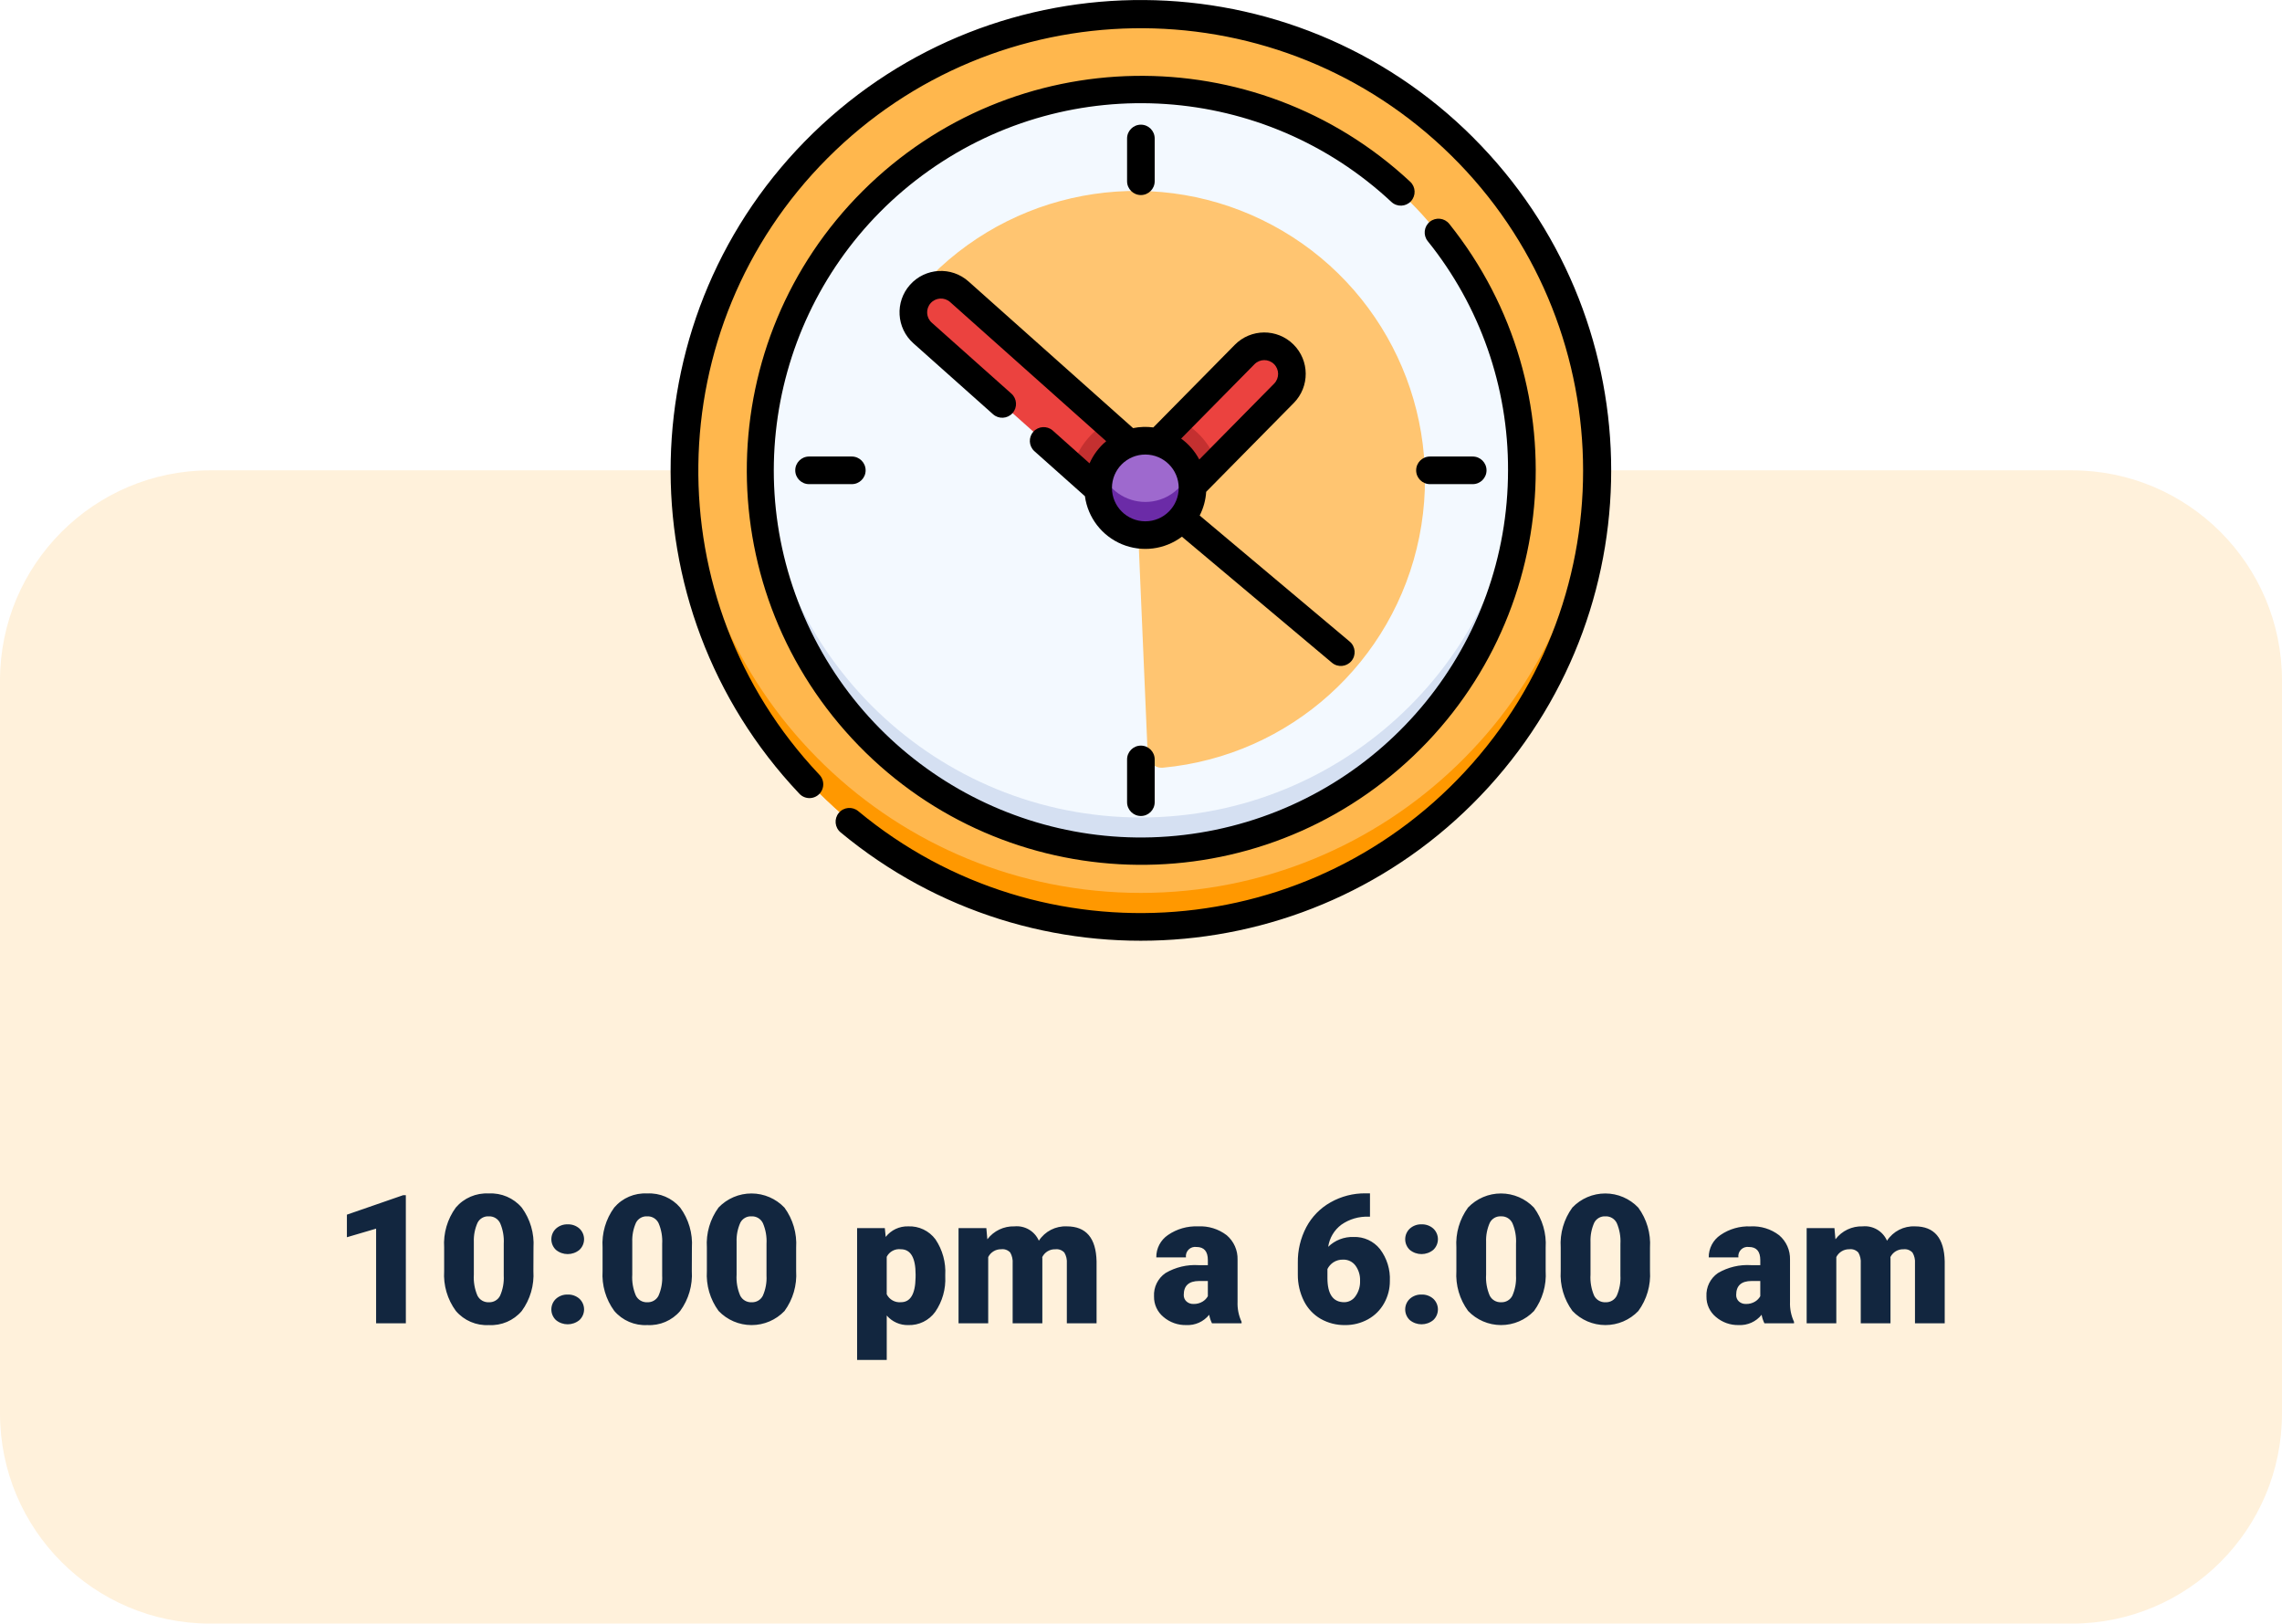
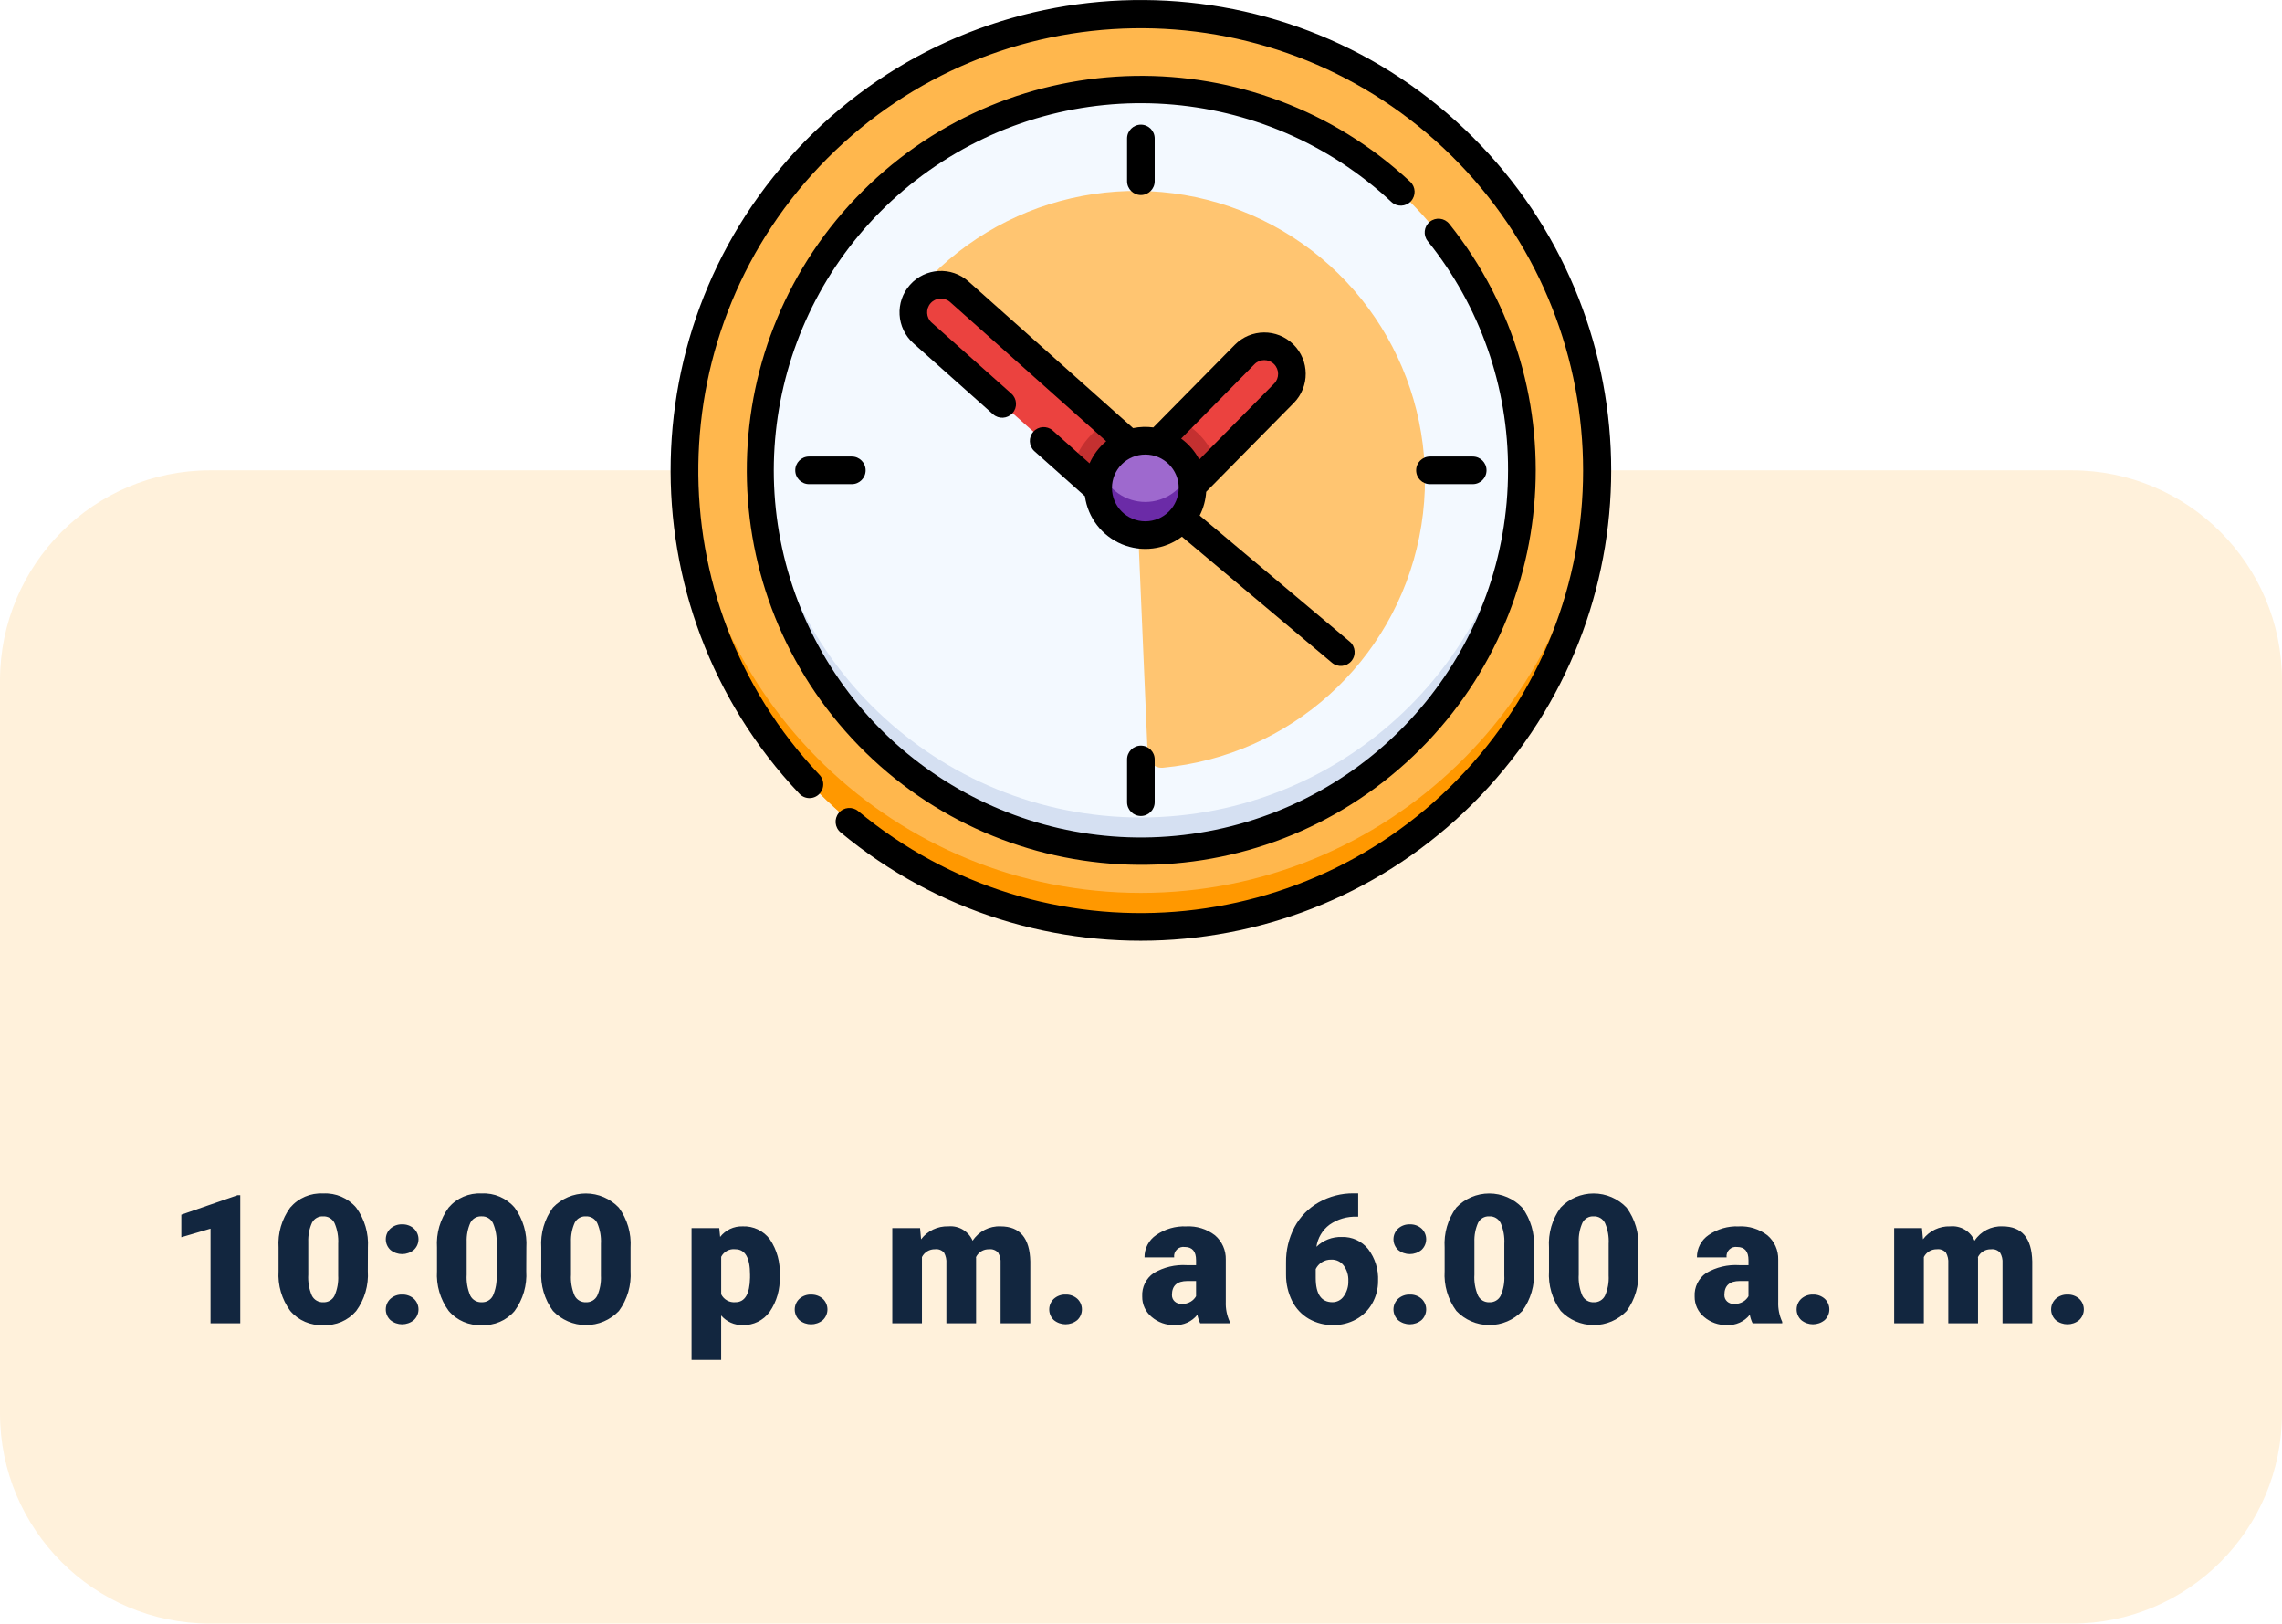
<svg xmlns="http://www.w3.org/2000/svg" width="228" height="162.205" viewBox="0 0 228 162.205">
-   <g transform="translate(-992 -501.795)">
-     <rect width="228" height="115.217" rx="21" transform="translate(992 548.783)" fill="#fff1db" />
-     <g transform="translate(1018 615)">
-       <path d="M14.549,19H11.578V9.543L8.66,10.4V8.146L14.276,6.2h.272Zm12.744-5.229a6.11,6.11,0,0,1-1.165,4,4.024,4.024,0,0,1-3.283,1.406,4.046,4.046,0,0,1-3.3-1.415,6.1,6.1,0,0,1-1.169-3.99V11.433a6.11,6.11,0,0,1,1.165-4,4.034,4.034,0,0,1,3.292-1.406,4.036,4.036,0,0,1,3.3,1.415,6.116,6.116,0,0,1,1.169,4Zm-2.962-2.716a4.564,4.564,0,0,0-.36-2.061,1.2,1.2,0,0,0-1.143-.681,1.176,1.176,0,0,0-1.112.633,4.3,4.3,0,0,0-.374,1.916v3.27a4.6,4.6,0,0,0,.36,2.1,1.209,1.209,0,0,0,1.143.664,1.193,1.193,0,0,0,1.116-.646,4.39,4.39,0,0,0,.369-2.026Zm6.39,5.071a1.686,1.686,0,0,1,1.169.417,1.457,1.457,0,0,1,0,2.136,1.844,1.844,0,0,1-2.342,0,1.456,1.456,0,0,1,0-2.127A1.672,1.672,0,0,1,30.72,16.126Zm0-7.014a1.686,1.686,0,0,1,1.169.417,1.457,1.457,0,0,1,0,2.136,1.844,1.844,0,0,1-2.342,0,1.456,1.456,0,0,1,0-2.127A1.672,1.672,0,0,1,30.72,9.112Zm12.4,4.658a6.11,6.11,0,0,1-1.165,4,4.024,4.024,0,0,1-3.283,1.406,4.046,4.046,0,0,1-3.3-1.415,6.1,6.1,0,0,1-1.169-3.99V11.433a6.11,6.11,0,0,1,1.165-4,4.034,4.034,0,0,1,3.292-1.406,4.036,4.036,0,0,1,3.3,1.415,6.116,6.116,0,0,1,1.169,4ZM40.16,11.055a4.564,4.564,0,0,0-.36-2.061,1.2,1.2,0,0,0-1.143-.681,1.176,1.176,0,0,0-1.112.633,4.3,4.3,0,0,0-.374,1.916v3.27a4.6,4.6,0,0,0,.36,2.1,1.209,1.209,0,0,0,1.143.664,1.193,1.193,0,0,0,1.116-.646,4.39,4.39,0,0,0,.369-2.026Zm13.386,2.716a6.11,6.11,0,0,1-1.165,4,4.551,4.551,0,0,1-6.587-.009,6.1,6.1,0,0,1-1.169-3.99V11.433a6.11,6.11,0,0,1,1.165-4,4.551,4.551,0,0,1,6.587.009,6.116,6.116,0,0,1,1.169,4Zm-2.962-2.716a4.564,4.564,0,0,0-.36-2.061,1.2,1.2,0,0,0-1.143-.681,1.176,1.176,0,0,0-1.112.633,4.3,4.3,0,0,0-.374,1.916v3.27a4.6,4.6,0,0,0,.36,2.1,1.209,1.209,0,0,0,1.143.664,1.193,1.193,0,0,0,1.116-.646,4.39,4.39,0,0,0,.369-2.026Zm17.859,3.261a5.735,5.735,0,0,1-1,3.538,3.2,3.2,0,0,1-2.694,1.323,2.742,2.742,0,0,1-2.153-.958v4.438H59.636V9.49h2.769l.088.879a2.742,2.742,0,0,1,2.241-1.055,3.224,3.224,0,0,1,2.733,1.3,5.805,5.805,0,0,1,.976,3.564Zm-2.962-.185Q65.481,11.6,64,11.6a1.394,1.394,0,0,0-1.406.756V16.1a1.439,1.439,0,0,0,1.424.791q1.415,0,1.459-2.443ZM72.548,9.49l.1,1.116A3.27,3.27,0,0,1,75.36,9.314a2.407,2.407,0,0,1,2.435,1.433A3.165,3.165,0,0,1,80.59,9.314q2.892,0,2.971,3.5V19H80.59V13a1.813,1.813,0,0,0-.246-1.063,1.048,1.048,0,0,0-.9-.334,1.4,1.4,0,0,0-1.31.782l.009.123V19H75.176V13.015a1.906,1.906,0,0,0-.237-1.081,1.045,1.045,0,0,0-.905-.334,1.42,1.42,0,0,0-1.3.782V19H69.77V9.49ZM95.092,19a3.344,3.344,0,0,1-.281-.853,2.754,2.754,0,0,1-2.285,1.028,3.374,3.374,0,0,1-2.285-.813,2.588,2.588,0,0,1-.94-2.043,2.66,2.66,0,0,1,1.143-2.338,5.821,5.821,0,0,1,3.322-.791h.914v-.5q0-1.316-1.134-1.316a.927.927,0,0,0-1.055,1.042H89.528A2.655,2.655,0,0,1,90.7,10.175a4.931,4.931,0,0,1,2.993-.86,4.323,4.323,0,0,1,2.874.888,3.086,3.086,0,0,1,1.081,2.435v4.21a4.311,4.311,0,0,0,.4,2V19Zm-1.854-1.934a1.652,1.652,0,0,0,.918-.237,1.487,1.487,0,0,0,.523-.536V14.772h-.861q-1.547,0-1.547,1.389a.848.848,0,0,0,.272.655A.986.986,0,0,0,93.237,17.066Zm17.64-11.048V8.348h-.132a4.447,4.447,0,0,0-2.729.8,3.358,3.358,0,0,0-1.314,2.21,3.464,3.464,0,0,1,2.531-.984,3.231,3.231,0,0,1,2.646,1.213,4.892,4.892,0,0,1,.984,3.182A4.48,4.48,0,0,1,112.287,17a4.108,4.108,0,0,1-1.608,1.6,4.622,4.622,0,0,1-2.29.576,4.777,4.777,0,0,1-2.435-.62,4.26,4.26,0,0,1-1.67-1.771,5.832,5.832,0,0,1-.615-2.654V12.944a7.387,7.387,0,0,1,.848-3.555,6.149,6.149,0,0,1,2.421-2.474,6.923,6.923,0,0,1,3.489-.9ZM108.2,12.637a1.7,1.7,0,0,0-.984.272,1.73,1.73,0,0,0-.589.668v.888q0,2.426,1.679,2.426a1.362,1.362,0,0,0,1.129-.606,2.472,2.472,0,0,0,.453-1.521,2.426,2.426,0,0,0-.461-1.534A1.476,1.476,0,0,0,108.2,12.637Zm7.831,3.489a1.686,1.686,0,0,1,1.169.417,1.457,1.457,0,0,1,0,2.136,1.844,1.844,0,0,1-2.342,0,1.456,1.456,0,0,1,0-2.127A1.672,1.672,0,0,1,116.036,16.126Zm0-7.014a1.686,1.686,0,0,1,1.169.417,1.457,1.457,0,0,1,0,2.136,1.844,1.844,0,0,1-2.342,0,1.456,1.456,0,0,1,0-2.127A1.672,1.672,0,0,1,116.036,9.112Zm12.4,4.658a6.11,6.11,0,0,1-1.165,4,4.551,4.551,0,0,1-6.587-.009,6.1,6.1,0,0,1-1.169-3.99V11.433a6.11,6.11,0,0,1,1.165-4,4.551,4.551,0,0,1,6.587.009,6.116,6.116,0,0,1,1.169,4Zm-2.962-2.716a4.564,4.564,0,0,0-.36-2.061,1.2,1.2,0,0,0-1.143-.681,1.176,1.176,0,0,0-1.112.633,4.3,4.3,0,0,0-.374,1.916v3.27a4.6,4.6,0,0,0,.36,2.1,1.209,1.209,0,0,0,1.143.664,1.193,1.193,0,0,0,1.116-.646,4.39,4.39,0,0,0,.369-2.026Zm13.386,2.716a6.11,6.11,0,0,1-1.165,4,4.551,4.551,0,0,1-6.587-.009,6.1,6.1,0,0,1-1.169-3.99V11.433a6.11,6.11,0,0,1,1.165-4,4.551,4.551,0,0,1,6.587.009,6.116,6.116,0,0,1,1.169,4ZM135.9,11.055a4.564,4.564,0,0,0-.36-2.061,1.2,1.2,0,0,0-1.143-.681,1.176,1.176,0,0,0-1.112.633,4.3,4.3,0,0,0-.374,1.916v3.27a4.6,4.6,0,0,0,.36,2.1,1.209,1.209,0,0,0,1.143.664,1.193,1.193,0,0,0,1.116-.646,4.39,4.39,0,0,0,.369-2.026ZM150.287,19a3.344,3.344,0,0,1-.281-.853,2.754,2.754,0,0,1-2.285,1.028,3.374,3.374,0,0,1-2.285-.813,2.588,2.588,0,0,1-.94-2.043,2.66,2.66,0,0,1,1.143-2.338,5.821,5.821,0,0,1,3.322-.791h.914v-.5q0-1.316-1.134-1.316a.927.927,0,0,0-1.055,1.042h-2.962a2.655,2.655,0,0,1,1.173-2.239,4.931,4.931,0,0,1,2.993-.86,4.323,4.323,0,0,1,2.874.888,3.086,3.086,0,0,1,1.081,2.435v4.21a4.311,4.311,0,0,0,.4,2V19Zm-1.854-1.934a1.652,1.652,0,0,0,.918-.237,1.487,1.487,0,0,0,.523-.536V14.772h-.861q-1.547,0-1.547,1.389a.848.848,0,0,0,.272.655A.986.986,0,0,0,148.432,17.066Zm8.851-7.576.1,1.116A3.27,3.27,0,0,1,160.1,9.314a2.407,2.407,0,0,1,2.435,1.433,3.165,3.165,0,0,1,2.795-1.433q2.892,0,2.971,3.5V19h-2.971V13a1.813,1.813,0,0,0-.246-1.063,1.048,1.048,0,0,0-.9-.334,1.4,1.4,0,0,0-1.31.782l.009.123V19h-2.971V13.015a1.906,1.906,0,0,0-.237-1.081,1.045,1.045,0,0,0-.905-.334,1.42,1.42,0,0,0-1.3.782V19h-2.962V9.49Z" fill="#12263f" />
+   <g id="Grupo_56138" data-name="Grupo 56138" transform="translate(-992 -501.795)">
+     <rect id="Rectángulo_4912" data-name="Rectángulo 4912" width="228" height="115.217" rx="21" transform="translate(992 548.783)" fill="#fff1db" />
+     <g id="Grupo_20710" data-name="Grupo 20710" transform="translate(1002.908 615)">
+       <g id="Grupo_20708" data-name="Grupo 20708" transform="translate(0.092)">
+         <path id="Trazado_102415" data-name="Trazado 102415" d="M13.006,19H10.036V9.543L7.118,10.4V8.146L12.734,6.2h.272ZM25.75,13.771a6.11,6.11,0,0,1-1.165,4A4.024,4.024,0,0,1,21.3,19.176,4.046,4.046,0,0,1,18,17.761a6.1,6.1,0,0,1-1.169-3.99V11.433a6.11,6.11,0,0,1,1.165-4,4.034,4.034,0,0,1,3.292-1.406,4.036,4.036,0,0,1,3.3,1.415,6.116,6.116,0,0,1,1.169,4Zm-2.962-2.716a4.564,4.564,0,0,0-.36-2.061,1.2,1.2,0,0,0-1.143-.681,1.176,1.176,0,0,0-1.112.633,4.3,4.3,0,0,0-.374,1.916v3.27a4.6,4.6,0,0,0,.36,2.1,1.209,1.209,0,0,0,1.143.664,1.193,1.193,0,0,0,1.116-.646,4.39,4.39,0,0,0,.369-2.026Zm6.39,5.071a1.686,1.686,0,0,1,1.169.417,1.457,1.457,0,0,1,0,2.136,1.844,1.844,0,0,1-2.342,0,1.456,1.456,0,0,1,0-2.127A1.672,1.672,0,0,1,29.178,16.126Zm0-7.014a1.686,1.686,0,0,1,1.169.417,1.457,1.457,0,0,1,0,2.136,1.844,1.844,0,0,1-2.342,0,1.456,1.456,0,0,1,0-2.127A1.672,1.672,0,0,1,29.178,9.112Zm12.4,4.658a6.11,6.11,0,0,1-1.165,4,4.024,4.024,0,0,1-3.283,1.406,4.046,4.046,0,0,1-3.3-1.415,6.1,6.1,0,0,1-1.169-3.99V11.433a6.11,6.11,0,0,1,1.165-4,4.034,4.034,0,0,1,3.292-1.406,4.036,4.036,0,0,1,3.3,1.415,6.116,6.116,0,0,1,1.169,4Zm-2.962-2.716a4.564,4.564,0,0,0-.36-2.061,1.2,1.2,0,0,0-1.143-.681A1.176,1.176,0,0,0,36,8.945a4.3,4.3,0,0,0-.374,1.916v3.27a4.6,4.6,0,0,0,.36,2.1,1.209,1.209,0,0,0,1.143.664,1.193,1.193,0,0,0,1.116-.646,4.39,4.39,0,0,0,.369-2.026ZM52,13.771a6.11,6.11,0,0,1-1.165,4,4.551,4.551,0,0,1-6.587-.009,6.1,6.1,0,0,1-1.169-3.99V11.433a6.11,6.11,0,0,1,1.165-4,4.551,4.551,0,0,1,6.587.009,6.116,6.116,0,0,1,1.169,4Zm-2.962-2.716a4.564,4.564,0,0,0-.36-2.061,1.2,1.2,0,0,0-1.143-.681,1.176,1.176,0,0,0-1.112.633,4.3,4.3,0,0,0-.374,1.916v3.27a4.6,4.6,0,0,0,.36,2.1,1.209,1.209,0,0,0,1.143.664,1.193,1.193,0,0,0,1.116-.646,4.39,4.39,0,0,0,.369-2.026ZM66.9,14.315a5.735,5.735,0,0,1-1,3.538,3.2,3.2,0,0,1-2.694,1.323,2.742,2.742,0,0,1-2.153-.958v4.438H58.094V9.49h2.769l.088.879a2.742,2.742,0,0,1,2.241-1.055,3.224,3.224,0,0,1,2.733,1.3,5.805,5.805,0,0,1,.976,3.564Zm-2.962-.185q0-2.531-1.477-2.531a1.394,1.394,0,0,0-1.406.756V16.1a1.439,1.439,0,0,0,1.424.791q1.415,0,1.459-2.443Zm6.1,2a1.686,1.686,0,0,1,1.169.417,1.457,1.457,0,0,1,0,2.136,1.844,1.844,0,0,1-2.342,0,1.456,1.456,0,0,1,0-2.127A1.672,1.672,0,0,1,70.039,16.126ZM80.928,9.49l.1,1.116a3.27,3.27,0,0,1,2.716-1.292,2.407,2.407,0,0,1,2.435,1.433A3.165,3.165,0,0,1,88.97,9.314q2.892,0,2.971,3.5V19H88.97V13a1.813,1.813,0,0,0-.246-1.063,1.048,1.048,0,0,0-.9-.334,1.4,1.4,0,0,0-1.31.782l.009.123V19H83.556V13.015a1.906,1.906,0,0,0-.237-1.081,1.045,1.045,0,0,0-.905-.334,1.42,1.42,0,0,0-1.3.782V19H78.151V9.49Zm14.537,6.636a1.686,1.686,0,0,1,1.169.417,1.457,1.457,0,0,1,0,2.136,1.844,1.844,0,0,1-2.342,0,1.456,1.456,0,0,1,0-2.127A1.672,1.672,0,0,1,95.465,16.126ZM108.913,19a3.344,3.344,0,0,1-.281-.853,2.754,2.754,0,0,1-2.285,1.028,3.374,3.374,0,0,1-2.285-.813,2.588,2.588,0,0,1-.94-2.043,2.66,2.66,0,0,1,1.143-2.338,5.821,5.821,0,0,1,3.322-.791h.914v-.5q0-1.316-1.134-1.316a.927.927,0,0,0-1.055,1.042h-2.962a2.655,2.655,0,0,1,1.173-2.239,4.931,4.931,0,0,1,2.993-.86,4.323,4.323,0,0,1,2.874.888,3.086,3.086,0,0,1,1.081,2.435v4.21a4.311,4.311,0,0,0,.4,2V19Zm-1.854-1.934a1.652,1.652,0,0,0,.918-.237,1.487,1.487,0,0,0,.523-.536V14.772h-.861q-1.547,0-1.547,1.389a.848.848,0,0,0,.272.655A.986.986,0,0,0,107.058,17.066ZM124.7,6.019V8.348h-.132a4.447,4.447,0,0,0-2.729.8,3.358,3.358,0,0,0-1.314,2.21,3.464,3.464,0,0,1,2.531-.984,3.231,3.231,0,0,1,2.646,1.213,4.892,4.892,0,0,1,.984,3.182A4.48,4.48,0,0,1,126.108,17a4.108,4.108,0,0,1-1.608,1.6,4.622,4.622,0,0,1-2.29.576,4.777,4.777,0,0,1-2.435-.62,4.26,4.26,0,0,1-1.67-1.771,5.832,5.832,0,0,1-.615-2.654V12.944a7.387,7.387,0,0,1,.848-3.555,6.149,6.149,0,0,1,2.421-2.474,6.923,6.923,0,0,1,3.489-.9Zm-2.672,6.618a1.7,1.7,0,0,0-.984.272,1.73,1.73,0,0,0-.589.668v.888q0,2.426,1.679,2.426a1.362,1.362,0,0,0,1.129-.606,2.472,2.472,0,0,0,.453-1.521,2.426,2.426,0,0,0-.461-1.534A1.476,1.476,0,0,0,122.026,12.637Zm7.831,3.489a1.686,1.686,0,0,1,1.169.417,1.457,1.457,0,0,1,0,2.136,1.844,1.844,0,0,1-2.342,0,1.456,1.456,0,0,1,0-2.127A1.672,1.672,0,0,1,129.857,16.126Zm0-7.014a1.686,1.686,0,0,1,1.169.417,1.457,1.457,0,0,1,0,2.136,1.844,1.844,0,0,1-2.342,0,1.456,1.456,0,0,1,0-2.127A1.672,1.672,0,0,1,129.857,9.112Zm12.4,4.658a6.11,6.11,0,0,1-1.165,4,4.551,4.551,0,0,1-6.587-.009,6.1,6.1,0,0,1-1.169-3.99V11.433a6.11,6.11,0,0,1,1.165-4,4.551,4.551,0,0,1,6.587.009,6.116,6.116,0,0,1,1.169,4ZM139.3,11.055a4.564,4.564,0,0,0-.36-2.061,1.2,1.2,0,0,0-1.143-.681,1.176,1.176,0,0,0-1.112.633,4.3,4.3,0,0,0-.374,1.916v3.27a4.6,4.6,0,0,0,.36,2.1,1.209,1.209,0,0,0,1.143.664,1.193,1.193,0,0,0,1.116-.646,4.39,4.39,0,0,0,.369-2.026Zm13.386,2.716a6.11,6.11,0,0,1-1.165,4,4.551,4.551,0,0,1-6.587-.009,6.1,6.1,0,0,1-1.169-3.99V11.433a6.11,6.11,0,0,1,1.165-4,4.551,4.551,0,0,1,6.587.009,6.116,6.116,0,0,1,1.169,4Zm-2.962-2.716a4.564,4.564,0,0,0-.36-2.061,1.2,1.2,0,0,0-1.143-.681,1.176,1.176,0,0,0-1.112.633,4.3,4.3,0,0,0-.374,1.916v3.27a4.6,4.6,0,0,0,.36,2.1,1.209,1.209,0,0,0,1.143.664,1.193,1.193,0,0,0,1.116-.646,4.39,4.39,0,0,0,.369-2.026ZM164.108,19a3.344,3.344,0,0,1-.281-.853,2.754,2.754,0,0,1-2.285,1.028,3.374,3.374,0,0,1-2.285-.813,2.588,2.588,0,0,1-.94-2.043,2.66,2.66,0,0,1,1.143-2.338,5.821,5.821,0,0,1,3.322-.791h.914v-.5q0-1.316-1.134-1.316a.927.927,0,0,0-1.055,1.042h-2.962a2.655,2.655,0,0,1,1.173-2.239,4.931,4.931,0,0,1,2.993-.86,4.323,4.323,0,0,1,2.874.888,3.086,3.086,0,0,1,1.081,2.435v4.21a4.311,4.311,0,0,0,.4,2V19Zm-1.854-1.934a1.652,1.652,0,0,0,.918-.237,1.487,1.487,0,0,0,.523-.536V14.772h-.861q-1.547,0-1.547,1.389a.848.848,0,0,0,.272.655A.986.986,0,0,0,162.253,17.066Zm7.884-.94a1.686,1.686,0,0,1,1.169.417,1.457,1.457,0,0,1,0,2.136,1.844,1.844,0,0,1-2.342,0,1.456,1.456,0,0,1,0-2.127A1.672,1.672,0,0,1,170.137,16.126Zm10.89-6.636.1,1.116a3.27,3.27,0,0,1,2.716-1.292,2.407,2.407,0,0,1,2.435,1.433,3.165,3.165,0,0,1,2.795-1.433q2.892,0,2.971,3.5V19h-2.971V13a1.813,1.813,0,0,0-.246-1.063,1.048,1.048,0,0,0-.9-.334,1.4,1.4,0,0,0-1.31.782l.009.123V19h-2.971V13.015a1.906,1.906,0,0,0-.237-1.081,1.045,1.045,0,0,0-.905-.334,1.42,1.42,0,0,0-1.3.782V19H178.25V9.49Zm14.537,6.636a1.686,1.686,0,0,1,1.169.417,1.457,1.457,0,0,1,0,2.136,1.844,1.844,0,0,1-2.342,0,1.456,1.456,0,0,1,0-2.127A1.672,1.672,0,0,1,195.564,16.126Z" transform="translate(0)" fill="#12263f" />
+       </g>
    </g>
-     <g transform="translate(221.182 76)">
-       <g transform="translate(837.818 425.795)">
-         <circle cx="45.52" cy="45.52" r="45.52" transform="translate(1.468 1.468)" fill="#ffb74d" />
-         <path d="M2577.917,641.482a45.519,45.519,0,0,1-45.488-43.868c-.019.548-.033,1.1-.033,1.652a45.52,45.52,0,0,0,91.041,0c0-.553-.014-1.1-.033-1.652A45.519,45.519,0,0,1,2577.917,641.482Z" transform="translate(-2530.929 -552.277)" fill="#ff9800" />
-         <circle cx="37.984" cy="37.984" r="37.984" transform="translate(9.005 9.005)" fill="#f3f9ff" />
-         <path d="M2595.656,633.946a37.983,37.983,0,0,1-37.946-36.332c-.024.548-.038,1.1-.038,1.652a37.984,37.984,0,1,0,75.968,0c0-.554-.015-1.1-.038-1.652A37.983,37.983,0,0,1,2595.656,633.946Z" transform="translate(-2548.668 -552.277)" fill="#d5e0f2" />
-         <path d="M2607.687,459.322a46.989,46.989,0,0,0-67.383,65.495,1.379,1.379,0,1,0,2-1.895,44.2,44.2,0,1,1,3.915,3.672,1.379,1.379,0,0,0-1.762,2.122,46.989,46.989,0,0,0,63.225-69.394Z" transform="translate(-2527.472 -445.559)" />
-         <path d="M2619.212,483.441a1.379,1.379,0,0,0-.066-1.949,39.412,39.412,0,1,0,3.9,4.206,1.379,1.379,0,1,0-2.154,1.724,36.28,36.28,0,0,1,8.025,22.9,36.678,36.678,0,1,1-11.651-26.814,1.379,1.379,0,0,0,1.949-.067Z" transform="translate(-2545.246 -463.333)" />
-         <path d="M2635.5,514.425a28.874,28.874,0,1,0-18.4,51.122h0V537.219a1.4,1.4,0,0,1,.368-.947l18.183-19.812A1.406,1.406,0,0,0,2635.5,514.425Z" transform="translate(2276.547 -1423.132) rotate(135)" fill="#ffc571" />
-         <path d="M2683.2,492.984v-4.272a1.379,1.379,0,1,0-2.759,0v4.272a1.379,1.379,0,1,0,2.759,0Z" transform="translate(-2634.832 -474.877)" />
-         <path d="M2680.441,696.773v4.272a1.379,1.379,0,1,0,2.759,0v-4.272a1.379,1.379,0,1,0-2.759,0Z" transform="translate(-2634.832 -620.903)" />
-         <path d="M2782.959,601.287a1.379,1.379,0,0,0,0-2.759h-4.272a1.379,1.379,0,1,0,0,2.759Z" transform="translate(-2702.816 -552.919)" />
-         <path d="M2570.626,598.528a1.379,1.379,0,1,0,0,2.759h4.272a1.379,1.379,0,0,0,0-2.759Z" transform="translate(-2556.791 -552.919)" />
+     <g id="Grupo_56037" data-name="Grupo 56037" transform="translate(221.182 76)">
+       <g id="Grupo_56031" data-name="Grupo 56031" transform="translate(837.818 425.795)">
+         <circle id="Elipse_1418" data-name="Elipse 1418" cx="45.52" cy="45.52" r="45.52" transform="translate(1.468 1.468)" fill="#ffb74d" />
+         <path id="Trazado_102131" data-name="Trazado 102131" d="M2577.917,641.482a45.519,45.519,0,0,1-45.488-43.868c-.019.548-.033,1.1-.033,1.652a45.52,45.52,0,0,0,91.041,0c0-.553-.014-1.1-.033-1.652A45.519,45.519,0,0,1,2577.917,641.482Z" transform="translate(-2530.929 -552.277)" fill="#ff9800" />
+         <circle id="Elipse_1419" data-name="Elipse 1419" cx="37.984" cy="37.984" r="37.984" transform="translate(9.005 9.005)" fill="#f3f9ff" />
+         <path id="Trazado_102132" data-name="Trazado 102132" d="M2595.656,633.946a37.983,37.983,0,0,1-37.946-36.332c-.024.548-.038,1.1-.038,1.652a37.984,37.984,0,1,0,75.968,0c0-.554-.015-1.1-.038-1.652A37.983,37.983,0,0,1,2595.656,633.946Z" transform="translate(-2548.668 -552.277)" fill="#d5e0f2" />
+         <path id="Trazado_102133" data-name="Trazado 102133" d="M2607.687,459.322a46.989,46.989,0,0,0-67.383,65.495,1.379,1.379,0,1,0,2-1.895,44.2,44.2,0,1,1,3.915,3.672,1.379,1.379,0,0,0-1.762,2.122,46.989,46.989,0,0,0,63.225-69.394Z" transform="translate(-2527.472 -445.559)" />
+         <path id="Trazado_102134" data-name="Trazado 102134" d="M2619.212,483.441a1.379,1.379,0,0,0-.066-1.949,39.412,39.412,0,1,0,3.9,4.206,1.379,1.379,0,1,0-2.154,1.724,36.28,36.28,0,0,1,8.025,22.9,36.678,36.678,0,1,1-11.651-26.814,1.379,1.379,0,0,0,1.949-.067Z" transform="translate(-2545.246 -463.333)" />
+         <path id="Trazado_102135" data-name="Trazado 102135" d="M2635.5,514.425a28.874,28.874,0,1,0-18.4,51.122h0V537.219a1.4,1.4,0,0,1,.368-.947l18.183-19.812A1.406,1.406,0,0,0,2635.5,514.425Z" transform="translate(2276.547 -1423.132) rotate(135)" fill="#ffc571" />
+         <path id="Trazado_102136" data-name="Trazado 102136" d="M2683.2,492.984v-4.272a1.379,1.379,0,1,0-2.759,0v4.272a1.379,1.379,0,1,0,2.759,0Z" transform="translate(-2634.832 -474.877)" />
+         <path id="Trazado_102137" data-name="Trazado 102137" d="M2680.441,696.773v4.272a1.379,1.379,0,1,0,2.759,0v-4.272a1.379,1.379,0,1,0-2.759,0Z" transform="translate(-2634.832 -620.903)" />
+         <path id="Trazado_102138" data-name="Trazado 102138" d="M2782.959,601.287a1.379,1.379,0,0,0,0-2.759h-4.272a1.379,1.379,0,1,0,0,2.759Z" transform="translate(-2702.816 -552.919)" />
+         <path id="Trazado_102139" data-name="Trazado 102139" d="M2570.626,598.528a1.379,1.379,0,1,0,0,2.759h4.272a1.379,1.379,0,0,0,0-2.759Z" transform="translate(-2556.791 -552.919)" />
      </g>
-       <path d="M2685.067,688.52" transform="translate(-1800.26 -190.283)" fill="#c43030" />
-       <g transform="translate(860.693 452.874)">
-         <g transform="translate(1.423 1.412)">
-           <path d="M2703.309,562.479a2.754,2.754,0,0,0-3.894.027l-8.647,8.767a4.706,4.706,0,0,1,3.443,4.35l9.124-9.25A2.753,2.753,0,0,0,2703.309,562.479Z" transform="translate(-2666.377 -555.552)" fill="#eb423f" />
-           <path d="M2627.391,561.367a4.707,4.707,0,0,1,3.127-4.433l-16.971-15.124a2.753,2.753,0,1,0-3.663,4.111l17.512,15.605C2627.394,561.473,2627.391,561.42,2627.391,561.367Z" transform="translate(-2608.962 -541.112)" fill="#eb423f" />
-           <circle cx="4.705" cy="4.705" r="4.705" transform="translate(18.429 15.55)" fill="#9e69ce" />
-           <path d="M2662.162,591.612l2.571,2.291c0-.053,0-.106,0-.16a4.707,4.707,0,0,1,3.127-4.433l-2.319-2.067a7.594,7.594,0,0,0-3.375,4.368Z" transform="translate(-2646.3 -573.489)" fill="#c43030" />
-           <path d="M2692.954,586.4l-2.186,2.217a4.706,4.706,0,0,1,3.443,4.35l2.41-2.443A7.6,7.6,0,0,0,2692.954,586.4Z" transform="translate(-2666.377 -572.9)" fill="#c43030" />
-           <path d="M2675.477,606.556a4.706,4.706,0,0,1-4.406-3.053,4.7,4.7,0,1,0,8.812,0A4.706,4.706,0,0,1,2675.477,606.556Z" transform="translate(-2652.343 -584.9)" fill="#6b2ba7" />
+       <path id="Trazado_102140" data-name="Trazado 102140" d="M2685.067,688.52" transform="translate(-1800.26 -190.283)" fill="#c43030" />
+       <g id="Grupo_56033" data-name="Grupo 56033" transform="translate(860.693 452.874)">
+         <g id="Grupo_56032" data-name="Grupo 56032" transform="translate(1.423 1.412)">
+           <path id="Trazado_102141" data-name="Trazado 102141" d="M2703.309,562.479a2.754,2.754,0,0,0-3.894.027l-8.647,8.767a4.706,4.706,0,0,1,3.443,4.35l9.124-9.25A2.753,2.753,0,0,0,2703.309,562.479Z" transform="translate(-2666.377 -555.552)" fill="#eb423f" />
+           <path id="Trazado_102142" data-name="Trazado 102142" d="M2627.391,561.367a4.707,4.707,0,0,1,3.127-4.433l-16.971-15.124a2.753,2.753,0,1,0-3.663,4.111l17.512,15.605C2627.394,561.473,2627.391,561.42,2627.391,561.367Z" transform="translate(-2608.962 -541.112)" fill="#eb423f" />
+           <circle id="Elipse_1420" data-name="Elipse 1420" cx="4.705" cy="4.705" r="4.705" transform="translate(18.429 15.55)" fill="#9e69ce" />
+           <path id="Trazado_102143" data-name="Trazado 102143" d="M2662.162,591.612l2.571,2.291c0-.053,0-.106,0-.16a4.707,4.707,0,0,1,3.127-4.433l-2.319-2.067a7.594,7.594,0,0,0-3.375,4.368Z" transform="translate(-2646.3 -573.489)" fill="#c43030" />
+           <path id="Trazado_102144" data-name="Trazado 102144" d="M2692.954,586.4l-2.186,2.217a4.706,4.706,0,0,1,3.443,4.35l2.41-2.443A7.6,7.6,0,0,0,2692.954,586.4Z" transform="translate(-2666.377 -572.9)" fill="#c43030" />
+           <path id="Trazado_102145" data-name="Trazado 102145" d="M2675.477,606.556a4.706,4.706,0,0,1-4.406-3.053,4.7,4.7,0,1,0,8.812,0A4.706,4.706,0,0,1,2675.477,606.556Z" transform="translate(-2652.343 -584.9)" fill="#6b2ba7" />
        </g>
-         <path d="M2647.393,575.508a1.379,1.379,0,1,0,1.774-2.112L2634.177,560.8a6.043,6.043,0,0,0,.649-2.368l8.753-8.875a4.138,4.138,0,1,0-5.892-5.812L2629.545,552a6.081,6.081,0,0,0-2.021.069l-16.445-14.655a4.138,4.138,0,1,0-5.506,6.179l7.958,7.091a1.379,1.379,0,1,0,1.835-2.059l-7.958-7.091a1.379,1.379,0,0,1,1.835-2.059l15.594,13.9a6.128,6.128,0,0,0-1.664,2.212l-3.688-3.287a1.38,1.38,0,0,0-1.836,2.06l5.062,4.51a6.089,6.089,0,0,0,9.691,4.046Zm-7.741-29.822a1.379,1.379,0,1,1,1.964,1.937l-7.479,7.583a6.133,6.133,0,0,0-1.812-2.091Zm-10.905,15.693a3.335,3.335,0,1,1,3.335-3.335A3.339,3.339,0,0,1,2628.747,561.379Z" transform="translate(-2604.189 -536.377)" />
+         <path id="Trazado_102146" data-name="Trazado 102146" d="M2647.393,575.508a1.379,1.379,0,1,0,1.774-2.112L2634.177,560.8a6.043,6.043,0,0,0,.649-2.368l8.753-8.875a4.138,4.138,0,1,0-5.892-5.812L2629.545,552a6.081,6.081,0,0,0-2.021.069l-16.445-14.655a4.138,4.138,0,1,0-5.506,6.179l7.958,7.091a1.379,1.379,0,1,0,1.835-2.059l-7.958-7.091a1.379,1.379,0,0,1,1.835-2.059l15.594,13.9a6.128,6.128,0,0,0-1.664,2.212l-3.688-3.287a1.38,1.38,0,0,0-1.836,2.06l5.062,4.51a6.089,6.089,0,0,0,9.691,4.046Zm-7.741-29.822a1.379,1.379,0,1,1,1.964,1.937l-7.479,7.583a6.133,6.133,0,0,0-1.812-2.091Zm-10.905,15.693a3.335,3.335,0,1,1,3.335-3.335A3.339,3.339,0,0,1,2628.747,561.379Z" transform="translate(-2604.189 -536.377)" />
      </g>
    </g>
  </g>
</svg>
